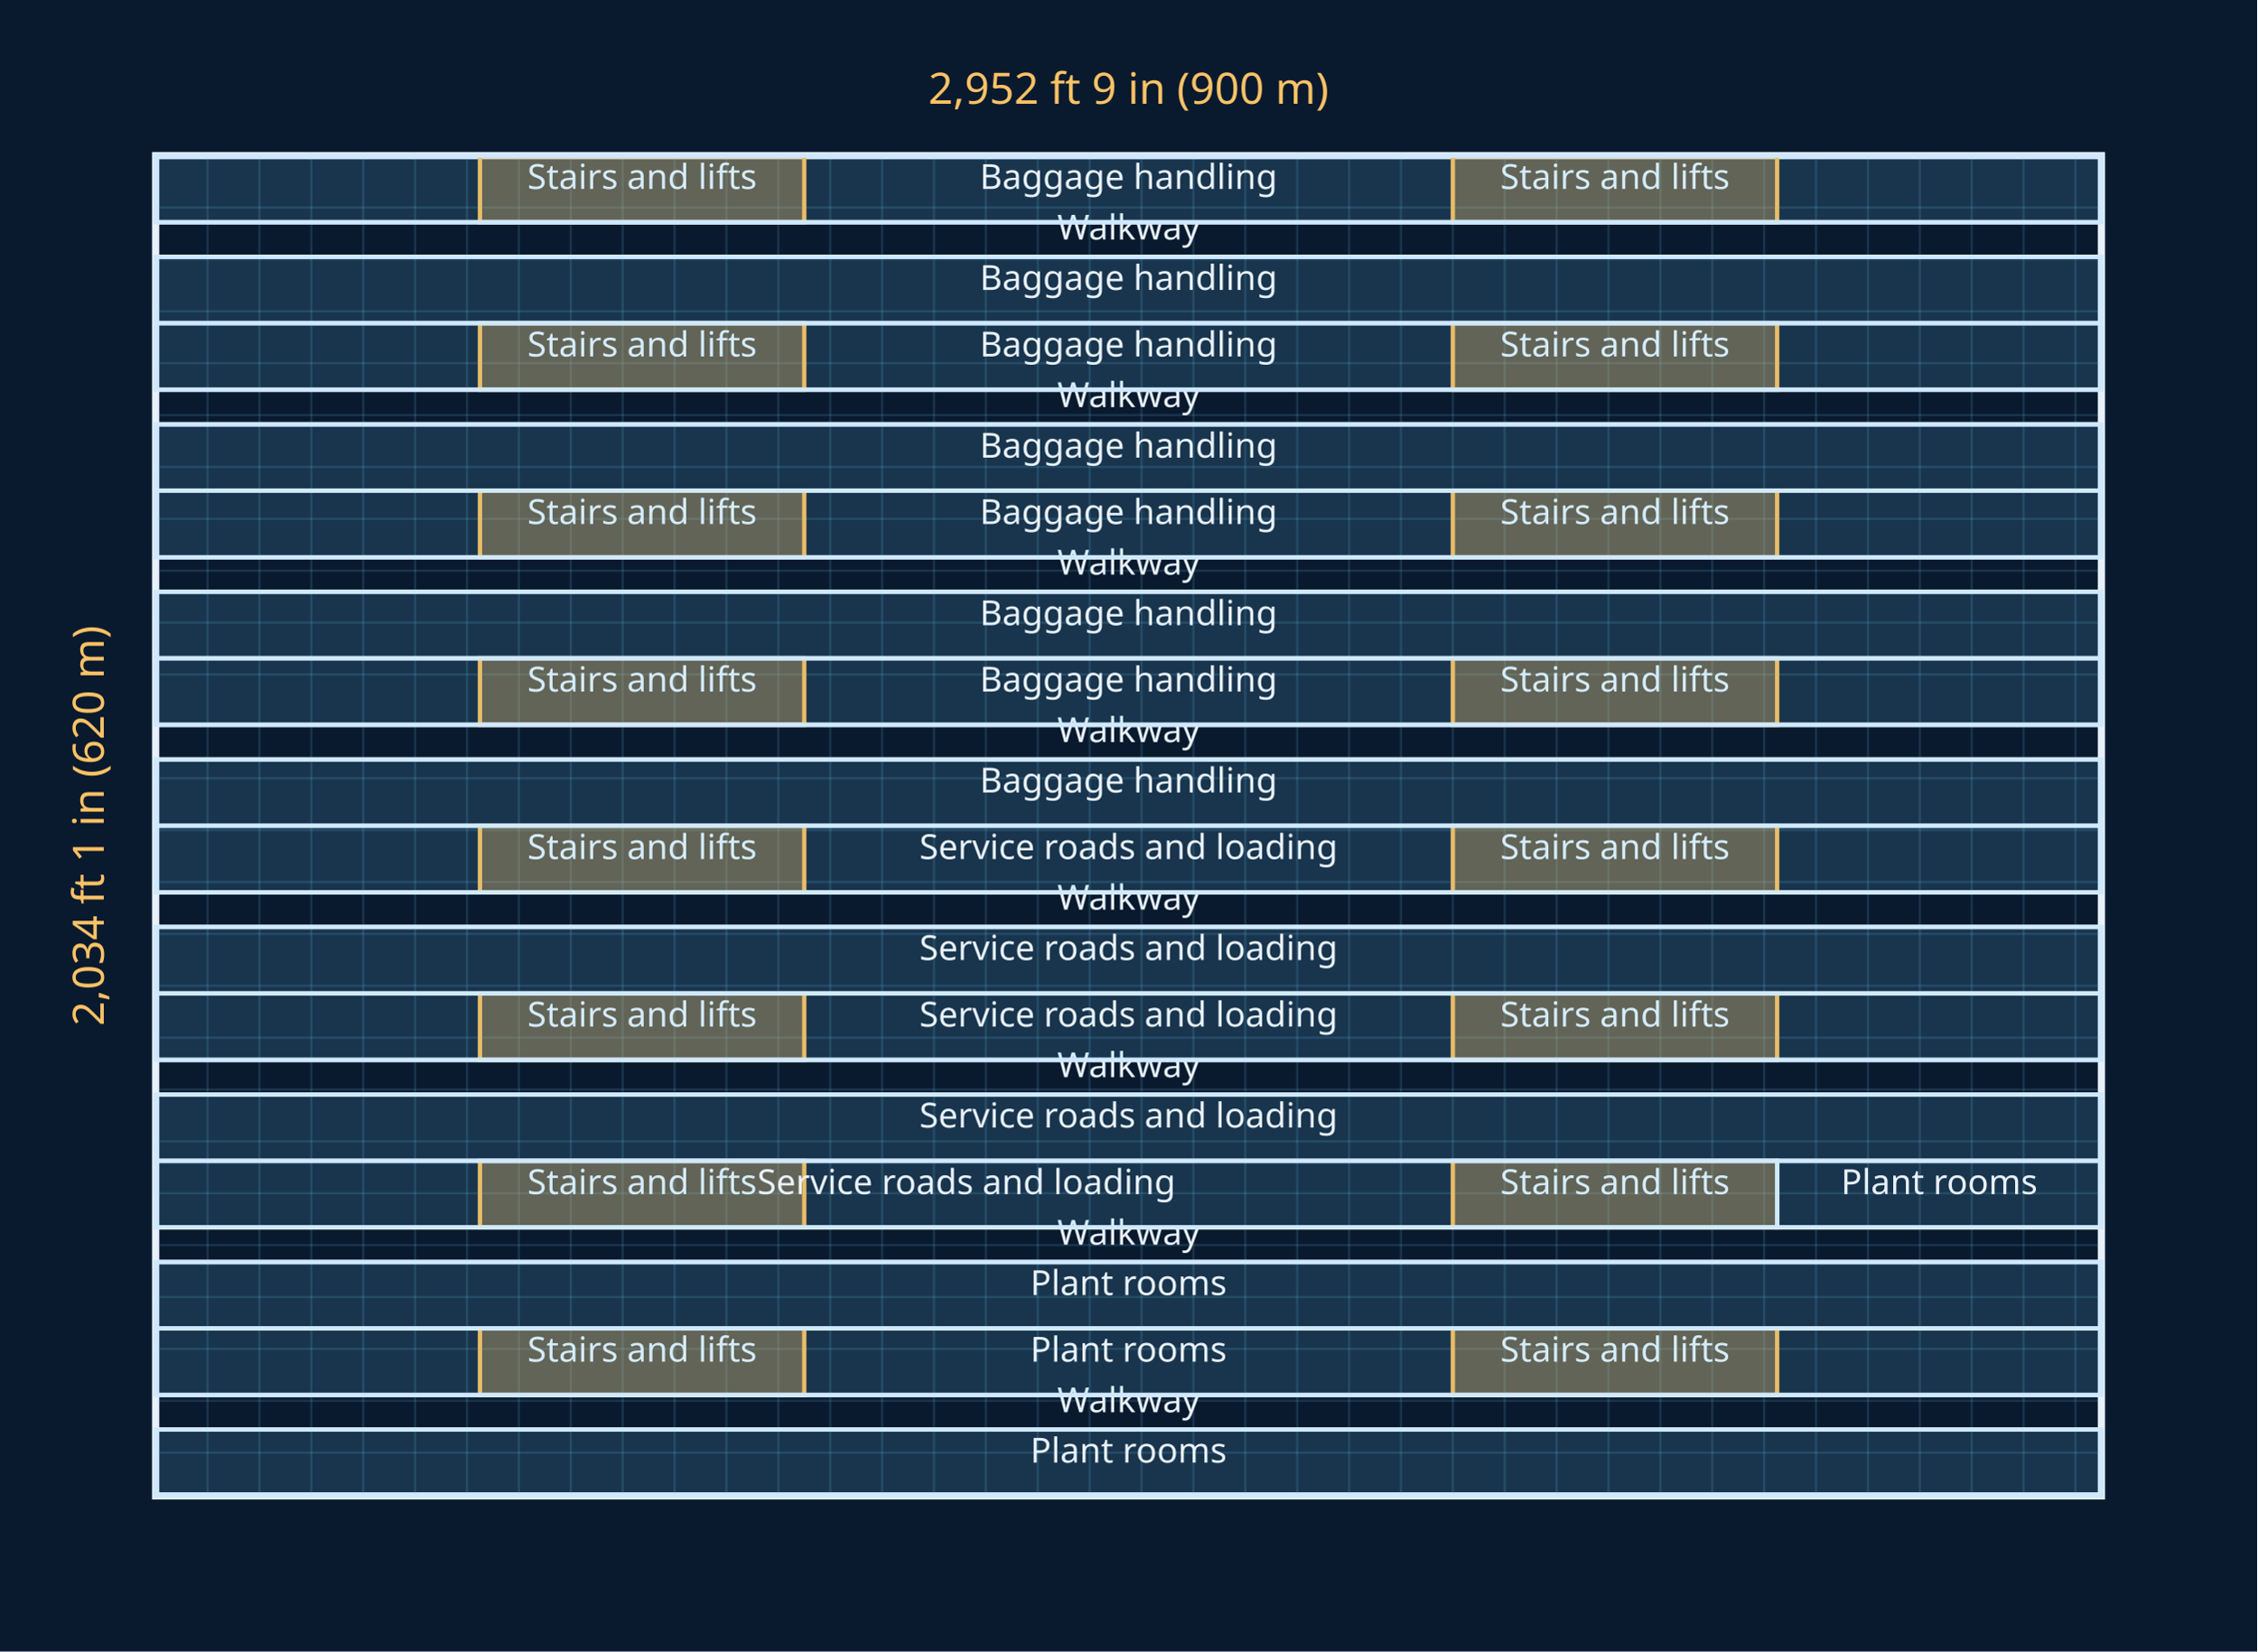
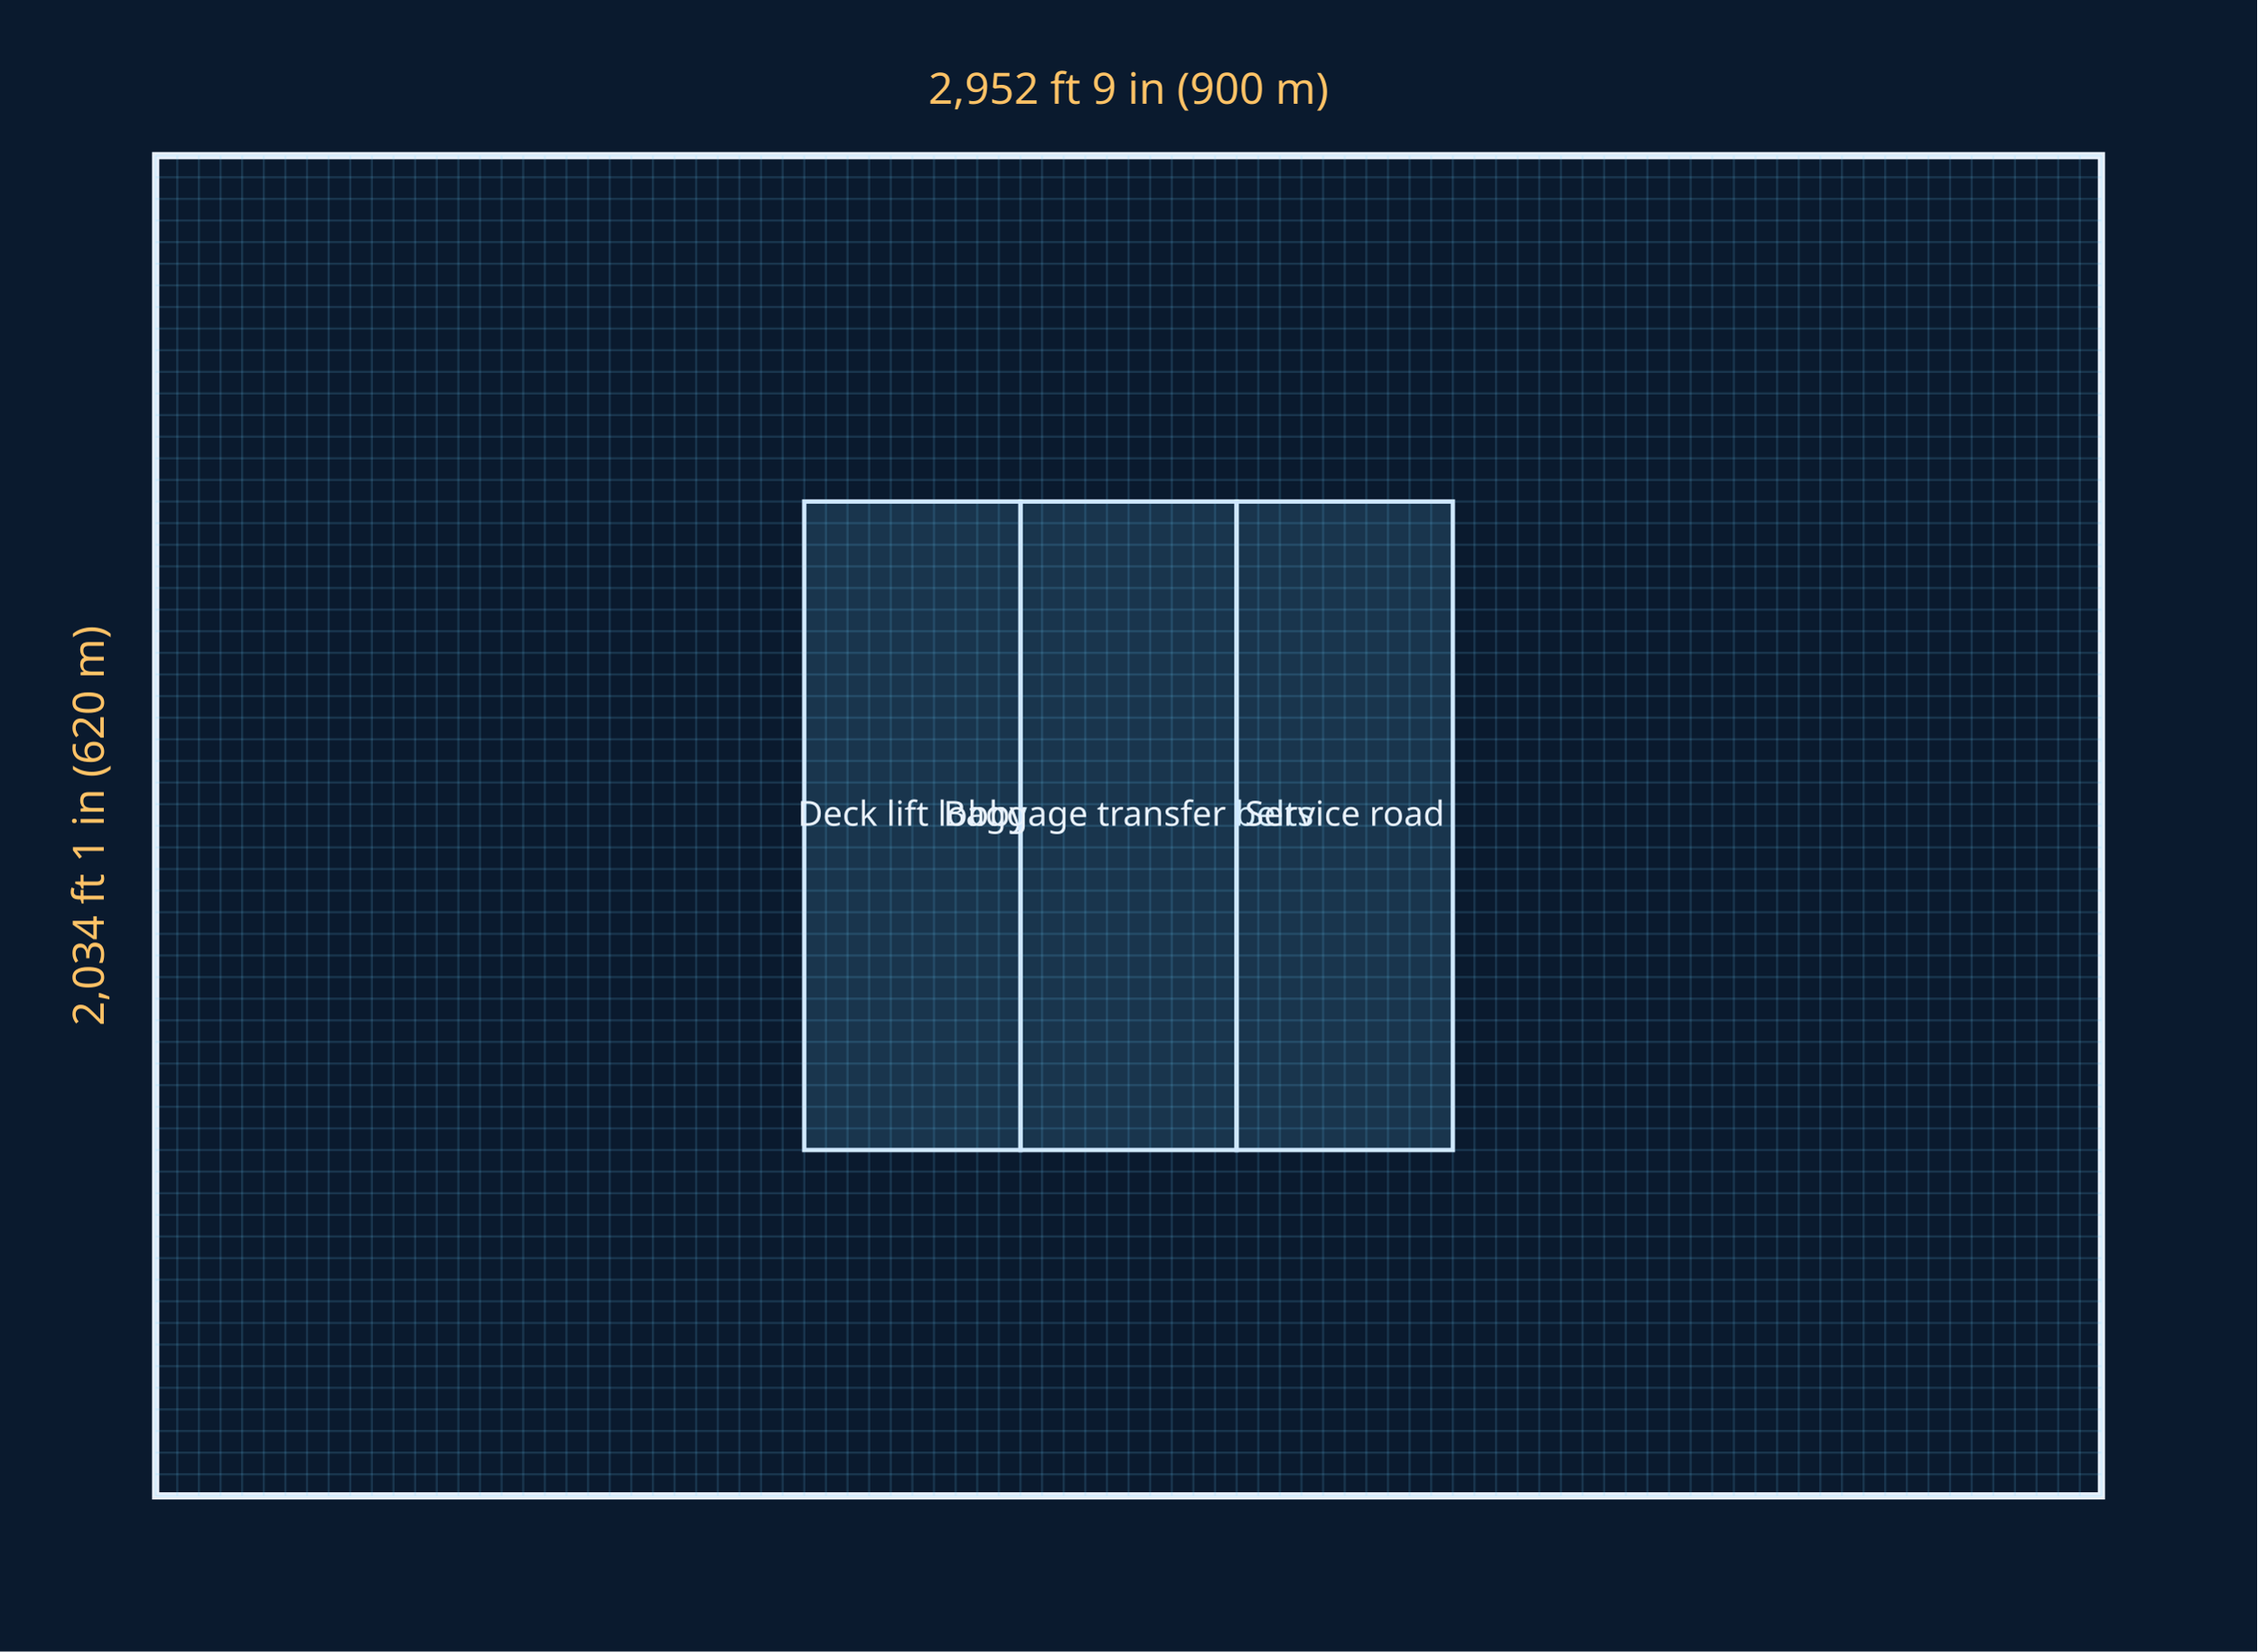
<svg xmlns="http://www.w3.org/2000/svg" viewBox="-72.0 -72.0 1044.0 764.0" font-family="Segoe UI, sans-serif">
  <rect x="-72.0" y="-72.0" width="1044.0" height="764.0" fill="#0a1a2e" />
  <rect x="0" y="0" width="900.0" height="620.0" fill="none" stroke="#e8f1fb" stroke-width="3.33" />
  <line x1="0.0" y1="0" x2="0.0" y2="620.0" stroke="#6fd0ff" stroke-opacity=".15" stroke-width="1.00" />
-   <line x1="24.0" y1="0" x2="24.0" y2="620.0" stroke="#6fd0ff" stroke-opacity=".15" stroke-width="1.00" />
-   <line x1="48.0" y1="0" x2="48.0" y2="620.0" stroke="#6fd0ff" stroke-opacity=".15" stroke-width="1.00" />
-   <line x1="72.0" y1="0" x2="72.0" y2="620.0" stroke="#6fd0ff" stroke-opacity=".15" stroke-width="1.00" />
-   <line x1="96.0" y1="0" x2="96.0" y2="620.0" stroke="#6fd0ff" stroke-opacity=".15" stroke-width="1.00" />
+   <line x1="10.0" y1="0" x2="10.0" y2="620.0" stroke="#6fd0ff" stroke-opacity=".15" stroke-width="1.00" />
+   <line x1="20.0" y1="0" x2="20.0" y2="620.0" stroke="#6fd0ff" stroke-opacity=".15" stroke-width="1.00" />
+   <line x1="30.0" y1="0" x2="30.0" y2="620.0" stroke="#6fd0ff" stroke-opacity=".15" stroke-width="1.00" />
+   <line x1="40.0" y1="0" x2="40.0" y2="620.0" stroke="#6fd0ff" stroke-opacity=".15" stroke-width="1.00" />
+   <line x1="50.0" y1="0" x2="50.0" y2="620.0" stroke="#6fd0ff" stroke-opacity=".15" stroke-width="1.00" />
+   <line x1="60.0" y1="0" x2="60.0" y2="620.0" stroke="#6fd0ff" stroke-opacity=".15" stroke-width="1.00" />
+   <line x1="70.0" y1="0" x2="70.0" y2="620.0" stroke="#6fd0ff" stroke-opacity=".15" stroke-width="1.00" />
+   <line x1="80.0" y1="0" x2="80.0" y2="620.0" stroke="#6fd0ff" stroke-opacity=".15" stroke-width="1.00" />
+   <line x1="90.0" y1="0" x2="90.0" y2="620.0" stroke="#6fd0ff" stroke-opacity=".15" stroke-width="1.00" />
+   <line x1="100.0" y1="0" x2="100.0" y2="620.0" stroke="#6fd0ff" stroke-opacity=".15" stroke-width="1.00" />
+   <line x1="110.0" y1="0" x2="110.0" y2="620.0" stroke="#6fd0ff" stroke-opacity=".15" stroke-width="1.00" />
  <line x1="120.0" y1="0" x2="120.0" y2="620.0" stroke="#6fd0ff" stroke-opacity=".15" stroke-width="1.00" />
-   <line x1="144.0" y1="0" x2="144.0" y2="620.0" stroke="#6fd0ff" stroke-opacity=".15" stroke-width="1.00" />
-   <line x1="168.0" y1="0" x2="168.0" y2="620.0" stroke="#6fd0ff" stroke-opacity=".15" stroke-width="1.00" />
-   <line x1="192.0" y1="0" x2="192.0" y2="620.0" stroke="#6fd0ff" stroke-opacity=".15" stroke-width="1.00" />
-   <line x1="216.0" y1="0" x2="216.0" y2="620.0" stroke="#6fd0ff" stroke-opacity=".15" stroke-width="1.00" />
+   <line x1="130.0" y1="0" x2="130.0" y2="620.0" stroke="#6fd0ff" stroke-opacity=".15" stroke-width="1.00" />
+   <line x1="140.0" y1="0" x2="140.0" y2="620.0" stroke="#6fd0ff" stroke-opacity=".15" stroke-width="1.00" />
+   <line x1="150.0" y1="0" x2="150.0" y2="620.0" stroke="#6fd0ff" stroke-opacity=".15" stroke-width="1.00" />
+   <line x1="160.0" y1="0" x2="160.0" y2="620.0" stroke="#6fd0ff" stroke-opacity=".15" stroke-width="1.00" />
+   <line x1="170.0" y1="0" x2="170.0" y2="620.0" stroke="#6fd0ff" stroke-opacity=".15" stroke-width="1.00" />
+   <line x1="180.0" y1="0" x2="180.0" y2="620.0" stroke="#6fd0ff" stroke-opacity=".15" stroke-width="1.00" />
+   <line x1="190.0" y1="0" x2="190.0" y2="620.0" stroke="#6fd0ff" stroke-opacity=".15" stroke-width="1.00" />
+   <line x1="200.0" y1="0" x2="200.0" y2="620.0" stroke="#6fd0ff" stroke-opacity=".15" stroke-width="1.00" />
+   <line x1="210.0" y1="0" x2="210.0" y2="620.0" stroke="#6fd0ff" stroke-opacity=".15" stroke-width="1.00" />
+   <line x1="220.0" y1="0" x2="220.0" y2="620.0" stroke="#6fd0ff" stroke-opacity=".15" stroke-width="1.00" />
+   <line x1="230.0" y1="0" x2="230.0" y2="620.0" stroke="#6fd0ff" stroke-opacity=".15" stroke-width="1.00" />
  <line x1="240.0" y1="0" x2="240.0" y2="620.0" stroke="#6fd0ff" stroke-opacity=".15" stroke-width="1.00" />
-   <line x1="264.0" y1="0" x2="264.0" y2="620.0" stroke="#6fd0ff" stroke-opacity=".15" stroke-width="1.00" />
-   <line x1="288.0" y1="0" x2="288.0" y2="620.0" stroke="#6fd0ff" stroke-opacity=".15" stroke-width="1.00" />
-   <line x1="312.0" y1="0" x2="312.0" y2="620.0" stroke="#6fd0ff" stroke-opacity=".15" stroke-width="1.00" />
-   <line x1="336.0" y1="0" x2="336.0" y2="620.0" stroke="#6fd0ff" stroke-opacity=".15" stroke-width="1.00" />
+   <line x1="250.0" y1="0" x2="250.0" y2="620.0" stroke="#6fd0ff" stroke-opacity=".15" stroke-width="1.00" />
+   <line x1="260.0" y1="0" x2="260.0" y2="620.0" stroke="#6fd0ff" stroke-opacity=".15" stroke-width="1.00" />
+   <line x1="270.0" y1="0" x2="270.0" y2="620.0" stroke="#6fd0ff" stroke-opacity=".15" stroke-width="1.00" />
+   <line x1="280.0" y1="0" x2="280.0" y2="620.0" stroke="#6fd0ff" stroke-opacity=".15" stroke-width="1.00" />
+   <line x1="290.0" y1="0" x2="290.0" y2="620.0" stroke="#6fd0ff" stroke-opacity=".15" stroke-width="1.00" />
+   <line x1="300.0" y1="0" x2="300.0" y2="620.0" stroke="#6fd0ff" stroke-opacity=".15" stroke-width="1.00" />
+   <line x1="310.0" y1="0" x2="310.0" y2="620.0" stroke="#6fd0ff" stroke-opacity=".15" stroke-width="1.00" />
+   <line x1="320.0" y1="0" x2="320.0" y2="620.0" stroke="#6fd0ff" stroke-opacity=".15" stroke-width="1.00" />
+   <line x1="330.0" y1="0" x2="330.0" y2="620.0" stroke="#6fd0ff" stroke-opacity=".15" stroke-width="1.00" />
+   <line x1="340.0" y1="0" x2="340.0" y2="620.0" stroke="#6fd0ff" stroke-opacity=".15" stroke-width="1.00" />
+   <line x1="350.0" y1="0" x2="350.0" y2="620.0" stroke="#6fd0ff" stroke-opacity=".15" stroke-width="1.00" />
  <line x1="360.0" y1="0" x2="360.0" y2="620.0" stroke="#6fd0ff" stroke-opacity=".15" stroke-width="1.00" />
-   <line x1="384.0" y1="0" x2="384.0" y2="620.0" stroke="#6fd0ff" stroke-opacity=".15" stroke-width="1.00" />
-   <line x1="408.0" y1="0" x2="408.0" y2="620.0" stroke="#6fd0ff" stroke-opacity=".15" stroke-width="1.00" />
-   <line x1="432.0" y1="0" x2="432.0" y2="620.0" stroke="#6fd0ff" stroke-opacity=".15" stroke-width="1.00" />
-   <line x1="456.0" y1="0" x2="456.0" y2="620.0" stroke="#6fd0ff" stroke-opacity=".15" stroke-width="1.00" />
+   <line x1="370.0" y1="0" x2="370.0" y2="620.0" stroke="#6fd0ff" stroke-opacity=".15" stroke-width="1.00" />
+   <line x1="380.0" y1="0" x2="380.0" y2="620.0" stroke="#6fd0ff" stroke-opacity=".15" stroke-width="1.00" />
+   <line x1="390.0" y1="0" x2="390.0" y2="620.0" stroke="#6fd0ff" stroke-opacity=".15" stroke-width="1.00" />
+   <line x1="400.0" y1="0" x2="400.0" y2="620.0" stroke="#6fd0ff" stroke-opacity=".15" stroke-width="1.00" />
+   <line x1="410.0" y1="0" x2="410.0" y2="620.0" stroke="#6fd0ff" stroke-opacity=".15" stroke-width="1.00" />
+   <line x1="420.0" y1="0" x2="420.0" y2="620.0" stroke="#6fd0ff" stroke-opacity=".15" stroke-width="1.00" />
+   <line x1="430.0" y1="0" x2="430.0" y2="620.0" stroke="#6fd0ff" stroke-opacity=".15" stroke-width="1.00" />
+   <line x1="440.0" y1="0" x2="440.0" y2="620.0" stroke="#6fd0ff" stroke-opacity=".15" stroke-width="1.00" />
+   <line x1="450.0" y1="0" x2="450.0" y2="620.0" stroke="#6fd0ff" stroke-opacity=".15" stroke-width="1.00" />
+   <line x1="460.0" y1="0" x2="460.0" y2="620.0" stroke="#6fd0ff" stroke-opacity=".15" stroke-width="1.00" />
+   <line x1="470.0" y1="0" x2="470.0" y2="620.0" stroke="#6fd0ff" stroke-opacity=".15" stroke-width="1.00" />
  <line x1="480.0" y1="0" x2="480.0" y2="620.0" stroke="#6fd0ff" stroke-opacity=".15" stroke-width="1.00" />
-   <line x1="504.0" y1="0" x2="504.0" y2="620.0" stroke="#6fd0ff" stroke-opacity=".15" stroke-width="1.00" />
-   <line x1="528.0" y1="0" x2="528.0" y2="620.0" stroke="#6fd0ff" stroke-opacity=".15" stroke-width="1.00" />
-   <line x1="552.0" y1="0" x2="552.0" y2="620.0" stroke="#6fd0ff" stroke-opacity=".15" stroke-width="1.00" />
-   <line x1="576.0" y1="0" x2="576.0" y2="620.0" stroke="#6fd0ff" stroke-opacity=".15" stroke-width="1.00" />
+   <line x1="490.0" y1="0" x2="490.0" y2="620.0" stroke="#6fd0ff" stroke-opacity=".15" stroke-width="1.00" />
+   <line x1="500.0" y1="0" x2="500.0" y2="620.0" stroke="#6fd0ff" stroke-opacity=".15" stroke-width="1.00" />
+   <line x1="510.0" y1="0" x2="510.0" y2="620.0" stroke="#6fd0ff" stroke-opacity=".15" stroke-width="1.00" />
+   <line x1="520.0" y1="0" x2="520.0" y2="620.0" stroke="#6fd0ff" stroke-opacity=".15" stroke-width="1.00" />
+   <line x1="530.0" y1="0" x2="530.0" y2="620.0" stroke="#6fd0ff" stroke-opacity=".15" stroke-width="1.00" />
+   <line x1="540.0" y1="0" x2="540.0" y2="620.0" stroke="#6fd0ff" stroke-opacity=".15" stroke-width="1.00" />
+   <line x1="550.0" y1="0" x2="550.0" y2="620.0" stroke="#6fd0ff" stroke-opacity=".15" stroke-width="1.00" />
+   <line x1="560.0" y1="0" x2="560.0" y2="620.0" stroke="#6fd0ff" stroke-opacity=".15" stroke-width="1.00" />
+   <line x1="570.0" y1="0" x2="570.0" y2="620.0" stroke="#6fd0ff" stroke-opacity=".15" stroke-width="1.00" />
+   <line x1="580.0" y1="0" x2="580.0" y2="620.0" stroke="#6fd0ff" stroke-opacity=".15" stroke-width="1.00" />
+   <line x1="590.0" y1="0" x2="590.0" y2="620.0" stroke="#6fd0ff" stroke-opacity=".15" stroke-width="1.00" />
  <line x1="600.0" y1="0" x2="600.0" y2="620.0" stroke="#6fd0ff" stroke-opacity=".15" stroke-width="1.00" />
-   <line x1="624.0" y1="0" x2="624.0" y2="620.0" stroke="#6fd0ff" stroke-opacity=".15" stroke-width="1.00" />
-   <line x1="648.0" y1="0" x2="648.0" y2="620.0" stroke="#6fd0ff" stroke-opacity=".15" stroke-width="1.00" />
-   <line x1="672.0" y1="0" x2="672.0" y2="620.0" stroke="#6fd0ff" stroke-opacity=".15" stroke-width="1.00" />
-   <line x1="696.0" y1="0" x2="696.0" y2="620.0" stroke="#6fd0ff" stroke-opacity=".15" stroke-width="1.00" />
+   <line x1="610.0" y1="0" x2="610.0" y2="620.0" stroke="#6fd0ff" stroke-opacity=".15" stroke-width="1.00" />
+   <line x1="620.0" y1="0" x2="620.0" y2="620.0" stroke="#6fd0ff" stroke-opacity=".15" stroke-width="1.00" />
+   <line x1="630.0" y1="0" x2="630.0" y2="620.0" stroke="#6fd0ff" stroke-opacity=".15" stroke-width="1.00" />
+   <line x1="640.0" y1="0" x2="640.0" y2="620.0" stroke="#6fd0ff" stroke-opacity=".15" stroke-width="1.00" />
+   <line x1="650.0" y1="0" x2="650.0" y2="620.0" stroke="#6fd0ff" stroke-opacity=".15" stroke-width="1.00" />
+   <line x1="660.0" y1="0" x2="660.0" y2="620.0" stroke="#6fd0ff" stroke-opacity=".15" stroke-width="1.00" />
+   <line x1="670.0" y1="0" x2="670.0" y2="620.0" stroke="#6fd0ff" stroke-opacity=".15" stroke-width="1.00" />
+   <line x1="680.0" y1="0" x2="680.0" y2="620.0" stroke="#6fd0ff" stroke-opacity=".15" stroke-width="1.00" />
+   <line x1="690.0" y1="0" x2="690.0" y2="620.0" stroke="#6fd0ff" stroke-opacity=".15" stroke-width="1.00" />
+   <line x1="700.0" y1="0" x2="700.0" y2="620.0" stroke="#6fd0ff" stroke-opacity=".15" stroke-width="1.00" />
+   <line x1="710.0" y1="0" x2="710.0" y2="620.0" stroke="#6fd0ff" stroke-opacity=".15" stroke-width="1.00" />
  <line x1="720.0" y1="0" x2="720.0" y2="620.0" stroke="#6fd0ff" stroke-opacity=".15" stroke-width="1.00" />
-   <line x1="744.0" y1="0" x2="744.0" y2="620.0" stroke="#6fd0ff" stroke-opacity=".15" stroke-width="1.00" />
-   <line x1="768.0" y1="0" x2="768.0" y2="620.0" stroke="#6fd0ff" stroke-opacity=".15" stroke-width="1.00" />
-   <line x1="792.0" y1="0" x2="792.0" y2="620.0" stroke="#6fd0ff" stroke-opacity=".15" stroke-width="1.00" />
-   <line x1="816.0" y1="0" x2="816.0" y2="620.0" stroke="#6fd0ff" stroke-opacity=".15" stroke-width="1.00" />
+   <line x1="730.0" y1="0" x2="730.0" y2="620.0" stroke="#6fd0ff" stroke-opacity=".15" stroke-width="1.00" />
+   <line x1="740.0" y1="0" x2="740.0" y2="620.0" stroke="#6fd0ff" stroke-opacity=".15" stroke-width="1.00" />
+   <line x1="750.0" y1="0" x2="750.0" y2="620.0" stroke="#6fd0ff" stroke-opacity=".15" stroke-width="1.00" />
+   <line x1="760.0" y1="0" x2="760.0" y2="620.0" stroke="#6fd0ff" stroke-opacity=".15" stroke-width="1.00" />
+   <line x1="770.0" y1="0" x2="770.0" y2="620.0" stroke="#6fd0ff" stroke-opacity=".15" stroke-width="1.00" />
+   <line x1="780.0" y1="0" x2="780.0" y2="620.0" stroke="#6fd0ff" stroke-opacity=".15" stroke-width="1.00" />
+   <line x1="790.0" y1="0" x2="790.0" y2="620.0" stroke="#6fd0ff" stroke-opacity=".15" stroke-width="1.00" />
+   <line x1="800.0" y1="0" x2="800.0" y2="620.0" stroke="#6fd0ff" stroke-opacity=".15" stroke-width="1.00" />
+   <line x1="810.0" y1="0" x2="810.0" y2="620.0" stroke="#6fd0ff" stroke-opacity=".15" stroke-width="1.00" />
+   <line x1="820.0" y1="0" x2="820.0" y2="620.0" stroke="#6fd0ff" stroke-opacity=".15" stroke-width="1.00" />
+   <line x1="830.0" y1="0" x2="830.0" y2="620.0" stroke="#6fd0ff" stroke-opacity=".15" stroke-width="1.00" />
  <line x1="840.0" y1="0" x2="840.0" y2="620.0" stroke="#6fd0ff" stroke-opacity=".15" stroke-width="1.00" />
-   <line x1="864.0" y1="0" x2="864.0" y2="620.0" stroke="#6fd0ff" stroke-opacity=".15" stroke-width="1.00" />
-   <line x1="888.0" y1="0" x2="888.0" y2="620.0" stroke="#6fd0ff" stroke-opacity=".15" stroke-width="1.00" />
+   <line x1="850.0" y1="0" x2="850.0" y2="620.0" stroke="#6fd0ff" stroke-opacity=".15" stroke-width="1.00" />
+   <line x1="860.0" y1="0" x2="860.0" y2="620.0" stroke="#6fd0ff" stroke-opacity=".15" stroke-width="1.00" />
+   <line x1="870.0" y1="0" x2="870.0" y2="620.0" stroke="#6fd0ff" stroke-opacity=".15" stroke-width="1.00" />
+   <line x1="880.0" y1="0" x2="880.0" y2="620.0" stroke="#6fd0ff" stroke-opacity=".15" stroke-width="1.00" />
+   <line x1="890.0" y1="0" x2="890.0" y2="620.0" stroke="#6fd0ff" stroke-opacity=".15" stroke-width="1.00" />
+   <line x1="900.0" y1="0" x2="900.0" y2="620.0" stroke="#6fd0ff" stroke-opacity=".15" stroke-width="1.00" />
  <line x1="0" y1="0.0" x2="900.0" y2="0.0" stroke="#6fd0ff" stroke-opacity=".15" stroke-width="1.00" />
-   <line x1="0" y1="24.0" x2="900.0" y2="24.0" stroke="#6fd0ff" stroke-opacity=".15" stroke-width="1.00" />
-   <line x1="0" y1="48.0" x2="900.0" y2="48.0" stroke="#6fd0ff" stroke-opacity=".15" stroke-width="1.00" />
-   <line x1="0" y1="72.0" x2="900.0" y2="72.0" stroke="#6fd0ff" stroke-opacity=".15" stroke-width="1.00" />
-   <line x1="0" y1="96.0" x2="900.0" y2="96.0" stroke="#6fd0ff" stroke-opacity=".15" stroke-width="1.00" />
+   <line x1="0" y1="10.0" x2="900.0" y2="10.0" stroke="#6fd0ff" stroke-opacity=".15" stroke-width="1.00" />
+   <line x1="0" y1="20.0" x2="900.0" y2="20.0" stroke="#6fd0ff" stroke-opacity=".15" stroke-width="1.00" />
+   <line x1="0" y1="30.0" x2="900.0" y2="30.0" stroke="#6fd0ff" stroke-opacity=".15" stroke-width="1.00" />
+   <line x1="0" y1="40.0" x2="900.0" y2="40.0" stroke="#6fd0ff" stroke-opacity=".15" stroke-width="1.00" />
+   <line x1="0" y1="50.0" x2="900.0" y2="50.0" stroke="#6fd0ff" stroke-opacity=".15" stroke-width="1.00" />
+   <line x1="0" y1="60.0" x2="900.0" y2="60.0" stroke="#6fd0ff" stroke-opacity=".15" stroke-width="1.00" />
+   <line x1="0" y1="70.0" x2="900.0" y2="70.0" stroke="#6fd0ff" stroke-opacity=".15" stroke-width="1.00" />
+   <line x1="0" y1="80.0" x2="900.0" y2="80.0" stroke="#6fd0ff" stroke-opacity=".15" stroke-width="1.00" />
+   <line x1="0" y1="90.0" x2="900.0" y2="90.0" stroke="#6fd0ff" stroke-opacity=".15" stroke-width="1.00" />
+   <line x1="0" y1="100.0" x2="900.0" y2="100.0" stroke="#6fd0ff" stroke-opacity=".15" stroke-width="1.00" />
+   <line x1="0" y1="110.0" x2="900.0" y2="110.0" stroke="#6fd0ff" stroke-opacity=".15" stroke-width="1.00" />
  <line x1="0" y1="120.0" x2="900.0" y2="120.0" stroke="#6fd0ff" stroke-opacity=".15" stroke-width="1.00" />
-   <line x1="0" y1="144.0" x2="900.0" y2="144.0" stroke="#6fd0ff" stroke-opacity=".15" stroke-width="1.00" />
-   <line x1="0" y1="168.0" x2="900.0" y2="168.0" stroke="#6fd0ff" stroke-opacity=".15" stroke-width="1.00" />
-   <line x1="0" y1="192.0" x2="900.0" y2="192.0" stroke="#6fd0ff" stroke-opacity=".15" stroke-width="1.00" />
-   <line x1="0" y1="216.0" x2="900.0" y2="216.0" stroke="#6fd0ff" stroke-opacity=".15" stroke-width="1.00" />
+   <line x1="0" y1="130.0" x2="900.0" y2="130.0" stroke="#6fd0ff" stroke-opacity=".15" stroke-width="1.00" />
+   <line x1="0" y1="140.0" x2="900.0" y2="140.0" stroke="#6fd0ff" stroke-opacity=".15" stroke-width="1.00" />
+   <line x1="0" y1="150.0" x2="900.0" y2="150.0" stroke="#6fd0ff" stroke-opacity=".15" stroke-width="1.00" />
+   <line x1="0" y1="160.0" x2="900.0" y2="160.0" stroke="#6fd0ff" stroke-opacity=".15" stroke-width="1.00" />
+   <line x1="0" y1="170.0" x2="900.0" y2="170.0" stroke="#6fd0ff" stroke-opacity=".15" stroke-width="1.00" />
+   <line x1="0" y1="180.0" x2="900.0" y2="180.0" stroke="#6fd0ff" stroke-opacity=".15" stroke-width="1.00" />
+   <line x1="0" y1="190.0" x2="900.0" y2="190.0" stroke="#6fd0ff" stroke-opacity=".15" stroke-width="1.00" />
+   <line x1="0" y1="200.0" x2="900.0" y2="200.0" stroke="#6fd0ff" stroke-opacity=".15" stroke-width="1.00" />
+   <line x1="0" y1="210.0" x2="900.0" y2="210.0" stroke="#6fd0ff" stroke-opacity=".15" stroke-width="1.00" />
+   <line x1="0" y1="220.0" x2="900.0" y2="220.0" stroke="#6fd0ff" stroke-opacity=".15" stroke-width="1.00" />
+   <line x1="0" y1="230.0" x2="900.0" y2="230.0" stroke="#6fd0ff" stroke-opacity=".15" stroke-width="1.00" />
  <line x1="0" y1="240.0" x2="900.0" y2="240.0" stroke="#6fd0ff" stroke-opacity=".15" stroke-width="1.00" />
-   <line x1="0" y1="264.0" x2="900.0" y2="264.0" stroke="#6fd0ff" stroke-opacity=".15" stroke-width="1.00" />
-   <line x1="0" y1="288.0" x2="900.0" y2="288.0" stroke="#6fd0ff" stroke-opacity=".15" stroke-width="1.00" />
-   <line x1="0" y1="312.0" x2="900.0" y2="312.0" stroke="#6fd0ff" stroke-opacity=".15" stroke-width="1.00" />
-   <line x1="0" y1="336.0" x2="900.0" y2="336.0" stroke="#6fd0ff" stroke-opacity=".15" stroke-width="1.00" />
+   <line x1="0" y1="250.0" x2="900.0" y2="250.0" stroke="#6fd0ff" stroke-opacity=".15" stroke-width="1.00" />
+   <line x1="0" y1="260.0" x2="900.0" y2="260.0" stroke="#6fd0ff" stroke-opacity=".15" stroke-width="1.00" />
+   <line x1="0" y1="270.0" x2="900.0" y2="270.0" stroke="#6fd0ff" stroke-opacity=".15" stroke-width="1.00" />
+   <line x1="0" y1="280.0" x2="900.0" y2="280.0" stroke="#6fd0ff" stroke-opacity=".15" stroke-width="1.00" />
+   <line x1="0" y1="290.0" x2="900.0" y2="290.0" stroke="#6fd0ff" stroke-opacity=".15" stroke-width="1.00" />
+   <line x1="0" y1="300.0" x2="900.0" y2="300.0" stroke="#6fd0ff" stroke-opacity=".15" stroke-width="1.00" />
+   <line x1="0" y1="310.0" x2="900.0" y2="310.0" stroke="#6fd0ff" stroke-opacity=".15" stroke-width="1.00" />
+   <line x1="0" y1="320.0" x2="900.0" y2="320.0" stroke="#6fd0ff" stroke-opacity=".15" stroke-width="1.00" />
+   <line x1="0" y1="330.0" x2="900.0" y2="330.0" stroke="#6fd0ff" stroke-opacity=".15" stroke-width="1.00" />
+   <line x1="0" y1="340.0" x2="900.0" y2="340.0" stroke="#6fd0ff" stroke-opacity=".15" stroke-width="1.00" />
+   <line x1="0" y1="350.0" x2="900.0" y2="350.0" stroke="#6fd0ff" stroke-opacity=".15" stroke-width="1.00" />
  <line x1="0" y1="360.0" x2="900.0" y2="360.0" stroke="#6fd0ff" stroke-opacity=".15" stroke-width="1.00" />
-   <line x1="0" y1="384.0" x2="900.0" y2="384.0" stroke="#6fd0ff" stroke-opacity=".15" stroke-width="1.00" />
-   <line x1="0" y1="408.0" x2="900.0" y2="408.0" stroke="#6fd0ff" stroke-opacity=".15" stroke-width="1.00" />
-   <line x1="0" y1="432.0" x2="900.0" y2="432.0" stroke="#6fd0ff" stroke-opacity=".15" stroke-width="1.00" />
-   <line x1="0" y1="456.0" x2="900.0" y2="456.0" stroke="#6fd0ff" stroke-opacity=".15" stroke-width="1.00" />
+   <line x1="0" y1="370.0" x2="900.0" y2="370.0" stroke="#6fd0ff" stroke-opacity=".15" stroke-width="1.00" />
+   <line x1="0" y1="380.0" x2="900.0" y2="380.0" stroke="#6fd0ff" stroke-opacity=".15" stroke-width="1.00" />
+   <line x1="0" y1="390.0" x2="900.0" y2="390.0" stroke="#6fd0ff" stroke-opacity=".15" stroke-width="1.00" />
+   <line x1="0" y1="400.0" x2="900.0" y2="400.0" stroke="#6fd0ff" stroke-opacity=".15" stroke-width="1.00" />
+   <line x1="0" y1="410.0" x2="900.0" y2="410.0" stroke="#6fd0ff" stroke-opacity=".15" stroke-width="1.00" />
+   <line x1="0" y1="420.0" x2="900.0" y2="420.0" stroke="#6fd0ff" stroke-opacity=".15" stroke-width="1.00" />
+   <line x1="0" y1="430.0" x2="900.0" y2="430.0" stroke="#6fd0ff" stroke-opacity=".15" stroke-width="1.00" />
+   <line x1="0" y1="440.0" x2="900.0" y2="440.0" stroke="#6fd0ff" stroke-opacity=".15" stroke-width="1.00" />
+   <line x1="0" y1="450.0" x2="900.0" y2="450.0" stroke="#6fd0ff" stroke-opacity=".15" stroke-width="1.00" />
+   <line x1="0" y1="460.0" x2="900.0" y2="460.0" stroke="#6fd0ff" stroke-opacity=".15" stroke-width="1.00" />
+   <line x1="0" y1="470.0" x2="900.0" y2="470.0" stroke="#6fd0ff" stroke-opacity=".15" stroke-width="1.00" />
  <line x1="0" y1="480.0" x2="900.0" y2="480.0" stroke="#6fd0ff" stroke-opacity=".15" stroke-width="1.00" />
-   <line x1="0" y1="504.0" x2="900.0" y2="504.0" stroke="#6fd0ff" stroke-opacity=".15" stroke-width="1.00" />
-   <line x1="0" y1="528.0" x2="900.0" y2="528.0" stroke="#6fd0ff" stroke-opacity=".15" stroke-width="1.00" />
-   <line x1="0" y1="552.0" x2="900.0" y2="552.0" stroke="#6fd0ff" stroke-opacity=".15" stroke-width="1.00" />
-   <line x1="0" y1="576.0" x2="900.0" y2="576.0" stroke="#6fd0ff" stroke-opacity=".15" stroke-width="1.00" />
+   <line x1="0" y1="490.0" x2="900.0" y2="490.0" stroke="#6fd0ff" stroke-opacity=".15" stroke-width="1.00" />
+   <line x1="0" y1="500.0" x2="900.0" y2="500.0" stroke="#6fd0ff" stroke-opacity=".15" stroke-width="1.00" />
+   <line x1="0" y1="510.0" x2="900.0" y2="510.0" stroke="#6fd0ff" stroke-opacity=".15" stroke-width="1.00" />
+   <line x1="0" y1="520.0" x2="900.0" y2="520.0" stroke="#6fd0ff" stroke-opacity=".15" stroke-width="1.00" />
+   <line x1="0" y1="530.0" x2="900.0" y2="530.0" stroke="#6fd0ff" stroke-opacity=".15" stroke-width="1.00" />
+   <line x1="0" y1="540.0" x2="900.0" y2="540.0" stroke="#6fd0ff" stroke-opacity=".15" stroke-width="1.00" />
+   <line x1="0" y1="550.0" x2="900.0" y2="550.0" stroke="#6fd0ff" stroke-opacity=".15" stroke-width="1.00" />
+   <line x1="0" y1="560.0" x2="900.0" y2="560.0" stroke="#6fd0ff" stroke-opacity=".15" stroke-width="1.00" />
+   <line x1="0" y1="570.0" x2="900.0" y2="570.0" stroke="#6fd0ff" stroke-opacity=".15" stroke-width="1.00" />
+   <line x1="0" y1="580.0" x2="900.0" y2="580.0" stroke="#6fd0ff" stroke-opacity=".15" stroke-width="1.00" />
+   <line x1="0" y1="590.0" x2="900.0" y2="590.0" stroke="#6fd0ff" stroke-opacity=".15" stroke-width="1.00" />
  <line x1="0" y1="600.0" x2="900.0" y2="600.0" stroke="#6fd0ff" stroke-opacity=".15" stroke-width="1.00" />
-   <polygon points="150.0,0.0 300.0,0.0 300.0,30.8 150.0,30.8" fill="rgba(255,184,77,.35)" stroke="#ffb84d" stroke-width="2.00" />
-   <text x="225.0" y="15.4" font-size="16.0" fill="#e8f1fb" text-anchor="middle">Stairs and lifts</text>
-   <polygon points="600.0,0.0 750.0,0.0 750.0,30.8 600.0,30.8" fill="rgba(255,184,77,.35)" stroke="#ffb84d" stroke-width="2.00" />
-   <text x="675.0" y="15.4" font-size="16.0" fill="#e8f1fb" text-anchor="middle">Stairs and lifts</text>
-   <polygon points="150.0,77.5 300.0,77.5 300.0,108.3 150.0,108.3" fill="rgba(255,184,77,.35)" stroke="#ffb84d" stroke-width="2.00" />
-   <text x="225.0" y="92.9" font-size="16.0" fill="#e8f1fb" text-anchor="middle">Stairs and lifts</text>
-   <polygon points="600.0,77.5 750.0,77.5 750.0,108.3 600.0,108.3" fill="rgba(255,184,77,.35)" stroke="#ffb84d" stroke-width="2.00" />
-   <text x="675.0" y="92.9" font-size="16.0" fill="#e8f1fb" text-anchor="middle">Stairs and lifts</text>
-   <polygon points="150.0,155.0 300.0,155.0 300.0,185.8 150.0,185.8" fill="rgba(255,184,77,.35)" stroke="#ffb84d" stroke-width="2.00" />
-   <text x="225.0" y="170.4" font-size="16.0" fill="#e8f1fb" text-anchor="middle">Stairs and lifts</text>
-   <polygon points="600.0,155.0 750.0,155.0 750.0,185.8 600.0,185.8" fill="rgba(255,184,77,.35)" stroke="#ffb84d" stroke-width="2.00" />
-   <text x="675.0" y="170.4" font-size="16.0" fill="#e8f1fb" text-anchor="middle">Stairs and lifts</text>
-   <polygon points="150.0,232.5 300.0,232.5 300.0,263.3 150.0,263.3" fill="rgba(255,184,77,.35)" stroke="#ffb84d" stroke-width="2.00" />
-   <text x="225.0" y="247.9" font-size="16.0" fill="#e8f1fb" text-anchor="middle">Stairs and lifts</text>
-   <polygon points="600.0,232.5 750.0,232.5 750.0,263.3 600.0,263.3" fill="rgba(255,184,77,.35)" stroke="#ffb84d" stroke-width="2.00" />
-   <text x="675.0" y="247.9" font-size="16.0" fill="#e8f1fb" text-anchor="middle">Stairs and lifts</text>
-   <polygon points="150.0,310.0 300.0,310.0 300.0,340.8 150.0,340.8" fill="rgba(255,184,77,.35)" stroke="#ffb84d" stroke-width="2.00" />
-   <text x="225.0" y="325.4" font-size="16.0" fill="#e8f1fb" text-anchor="middle">Stairs and lifts</text>
-   <polygon points="600.0,310.0 750.0,310.0 750.0,340.8 600.0,340.8" fill="rgba(255,184,77,.35)" stroke="#ffb84d" stroke-width="2.00" />
-   <text x="675.0" y="325.4" font-size="16.0" fill="#e8f1fb" text-anchor="middle">Stairs and lifts</text>
-   <polygon points="150.0,387.5 300.0,387.5 300.0,418.3 150.0,418.3" fill="rgba(255,184,77,.35)" stroke="#ffb84d" stroke-width="2.00" />
-   <text x="225.0" y="402.9" font-size="16.0" fill="#e8f1fb" text-anchor="middle">Stairs and lifts</text>
-   <polygon points="600.0,387.5 750.0,387.5 750.0,418.3 600.0,418.3" fill="rgba(255,184,77,.35)" stroke="#ffb84d" stroke-width="2.00" />
-   <text x="675.0" y="402.9" font-size="16.0" fill="#e8f1fb" text-anchor="middle">Stairs and lifts</text>
-   <polygon points="150.0,465.0 300.0,465.0 300.0,495.8 150.0,495.8" fill="rgba(255,184,77,.35)" stroke="#ffb84d" stroke-width="2.00" />
-   <text x="225.0" y="480.4" font-size="16.0" fill="#e8f1fb" text-anchor="middle">Stairs and lifts</text>
-   <polygon points="600.0,465.0 750.0,465.0 750.0,495.8 600.0,495.8" fill="rgba(255,184,77,.35)" stroke="#ffb84d" stroke-width="2.00" />
-   <text x="675.0" y="480.4" font-size="16.0" fill="#e8f1fb" text-anchor="middle">Stairs and lifts</text>
-   <polygon points="150.0,542.5 300.0,542.5 300.0,573.3 150.0,573.3" fill="rgba(255,184,77,.35)" stroke="#ffb84d" stroke-width="2.00" />
-   <text x="225.0" y="557.9" font-size="16.0" fill="#e8f1fb" text-anchor="middle">Stairs and lifts</text>
-   <polygon points="600.0,542.5 750.0,542.5 750.0,573.3 600.0,573.3" fill="rgba(255,184,77,.35)" stroke="#ffb84d" stroke-width="2.00" />
-   <text x="675.0" y="557.9" font-size="16.0" fill="#e8f1fb" text-anchor="middle">Stairs and lifts</text>
-   <polygon points="0.0,30.8 900.0,30.8 900.0,46.8 0.0,46.8" fill="none" stroke="#e8f1fb" stroke-width="2.00" />
-   <text x="450.0" y="38.8" font-size="16.0" fill="#e8f1fb" text-anchor="middle">Walkway</text>
-   <polygon points="0.0,108.3 900.0,108.3 900.0,124.3 0.0,124.3" fill="none" stroke="#e8f1fb" stroke-width="2.00" />
-   <text x="450.0" y="116.3" font-size="16.0" fill="#e8f1fb" text-anchor="middle">Walkway</text>
-   <polygon points="0.0,185.8 900.0,185.8 900.0,201.8 0.0,201.8" fill="none" stroke="#e8f1fb" stroke-width="2.00" />
-   <text x="450.0" y="193.8" font-size="16.0" fill="#e8f1fb" text-anchor="middle">Walkway</text>
-   <polygon points="0.0,263.3 900.0,263.3 900.0,279.3 0.0,279.3" fill="none" stroke="#e8f1fb" stroke-width="2.00" />
-   <text x="450.0" y="271.3" font-size="16.0" fill="#e8f1fb" text-anchor="middle">Walkway</text>
-   <polygon points="0.0,340.8 900.0,340.8 900.0,356.8 0.0,356.8" fill="none" stroke="#e8f1fb" stroke-width="2.00" />
-   <text x="450.0" y="348.8" font-size="16.0" fill="#e8f1fb" text-anchor="middle">Walkway</text>
-   <polygon points="0.0,418.3 900.0,418.3 900.0,434.3 0.0,434.3" fill="none" stroke="#e8f1fb" stroke-width="2.00" />
-   <text x="450.0" y="426.3" font-size="16.0" fill="#e8f1fb" text-anchor="middle">Walkway</text>
-   <polygon points="0.0,495.8 900.0,495.8 900.0,511.8 0.0,511.8" fill="none" stroke="#e8f1fb" stroke-width="2.00" />
-   <text x="450.0" y="503.8" font-size="16.0" fill="#e8f1fb" text-anchor="middle">Walkway</text>
-   <polygon points="0.0,573.3 900.0,573.3 900.0,589.3 0.0,589.3" fill="none" stroke="#e8f1fb" stroke-width="2.00" />
-   <text x="450.0" y="581.3" font-size="16.0" fill="#e8f1fb" text-anchor="middle">Walkway</text>
-   <polygon points="0.0,0.0 900.0,0.0 900.0,30.8 0.0,30.8" fill="rgba(111,208,255,.15)" stroke="#cfe8ff" stroke-width="2.00" />
-   <text x="450.0" y="15.4" font-size="16.0" fill="#e8f1fb" text-anchor="middle">Baggage handling</text>
-   <polygon points="0.0,46.8 900.0,46.8 900.0,77.5 0.0,77.5" fill="rgba(111,208,255,.15)" stroke="#cfe8ff" stroke-width="2.00" />
-   <text x="450.0" y="62.1" font-size="16.0" fill="#e8f1fb" text-anchor="middle">Baggage handling</text>
-   <polygon points="0.0,77.5 900.0,77.5 900.0,108.3 0.0,108.3" fill="rgba(111,208,255,.15)" stroke="#cfe8ff" stroke-width="2.00" />
-   <text x="450.0" y="92.9" font-size="16.0" fill="#e8f1fb" text-anchor="middle">Baggage handling</text>
-   <polygon points="0.0,124.3 900.0,124.3 900.0,155.0 0.0,155.0" fill="rgba(111,208,255,.15)" stroke="#cfe8ff" stroke-width="2.00" />
-   <text x="450.0" y="139.7" font-size="16.0" fill="#e8f1fb" text-anchor="middle">Baggage handling</text>
-   <polygon points="0.0,155.0 900.0,155.0 900.0,185.8 0.0,185.8" fill="rgba(111,208,255,.15)" stroke="#cfe8ff" stroke-width="2.00" />
-   <text x="450.0" y="170.4" font-size="16.0" fill="#e8f1fb" text-anchor="middle">Baggage handling</text>
-   <polygon points="0.0,201.8 900.0,201.8 900.0,232.5 0.0,232.5" fill="rgba(111,208,255,.15)" stroke="#cfe8ff" stroke-width="2.00" />
-   <text x="450.0" y="217.2" font-size="16.0" fill="#e8f1fb" text-anchor="middle">Baggage handling</text>
-   <polygon points="0.0,232.5 900.0,232.5 900.0,263.3 0.0,263.3" fill="rgba(111,208,255,.15)" stroke="#cfe8ff" stroke-width="2.00" />
-   <text x="450.0" y="247.9" font-size="16.0" fill="#e8f1fb" text-anchor="middle">Baggage handling</text>
-   <polygon points="0.0,279.3 900.0,279.3 900.0,310.0 0.0,310.0" fill="rgba(111,208,255,.15)" stroke="#cfe8ff" stroke-width="2.00" />
-   <text x="450.0" y="294.6" font-size="16.0" fill="#e8f1fb" text-anchor="middle">Baggage handling</text>
-   <polygon points="0.0,310.0 900.0,310.0 900.0,340.8 0.0,340.8" fill="rgba(111,208,255,.15)" stroke="#cfe8ff" stroke-width="2.00" />
-   <text x="450.0" y="325.4" font-size="16.0" fill="#e8f1fb" text-anchor="middle">Service roads and loading</text>
-   <polygon points="0.0,356.8 900.0,356.8 900.0,387.5 0.0,387.5" fill="rgba(111,208,255,.15)" stroke="#cfe8ff" stroke-width="2.00" />
-   <text x="450.0" y="372.1" font-size="16.0" fill="#e8f1fb" text-anchor="middle">Service roads and loading</text>
-   <polygon points="0.0,387.5 900.0,387.5 900.0,418.3 0.0,418.3" fill="rgba(111,208,255,.15)" stroke="#cfe8ff" stroke-width="2.00" />
-   <text x="450.0" y="402.9" font-size="16.0" fill="#e8f1fb" text-anchor="middle">Service roads and loading</text>
-   <polygon points="0.0,434.3 900.0,434.3 900.0,465.0 0.0,465.0" fill="rgba(111,208,255,.15)" stroke="#cfe8ff" stroke-width="2.00" />
-   <text x="450.0" y="449.6" font-size="16.0" fill="#e8f1fb" text-anchor="middle">Service roads and loading</text>
-   <polygon points="0.0,465.0 750.0,465.0 750.0,495.8 0.0,495.8" fill="rgba(111,208,255,.15)" stroke="#cfe8ff" stroke-width="2.00" />
-   <text x="375.0" y="480.4" font-size="16.0" fill="#e8f1fb" text-anchor="middle">Service roads and loading</text>
-   <polygon points="750.0,465.0 900.0,465.0 900.0,495.8 750.0,495.8" fill="rgba(111,208,255,.15)" stroke="#cfe8ff" stroke-width="2.00" />
-   <text x="825.0" y="480.4" font-size="16.0" fill="#e8f1fb" text-anchor="middle">Plant rooms</text>
-   <polygon points="0.0,511.8 900.0,511.8 900.0,542.5 0.0,542.5" fill="rgba(111,208,255,.15)" stroke="#cfe8ff" stroke-width="2.00" />
-   <text x="450.0" y="527.1" font-size="16.0" fill="#e8f1fb" text-anchor="middle">Plant rooms</text>
-   <polygon points="0.0,542.5 900.0,542.5 900.0,573.3 0.0,573.3" fill="rgba(111,208,255,.15)" stroke="#cfe8ff" stroke-width="2.00" />
-   <text x="450.0" y="557.9" font-size="16.0" fill="#e8f1fb" text-anchor="middle">Plant rooms</text>
-   <polygon points="0.0,589.3 900.0,589.3 900.0,620.0 0.0,620.0" fill="rgba(111,208,255,.15)" stroke="#cfe8ff" stroke-width="2.00" />
-   <text x="450.0" y="604.6" font-size="16.0" fill="#e8f1fb" text-anchor="middle">Plant rooms</text>
+   <line x1="0" y1="610.0" x2="900.0" y2="610.0" stroke="#6fd0ff" stroke-opacity=".15" stroke-width="1.00" />
+   <line x1="0" y1="620.0" x2="900.0" y2="620.0" stroke="#6fd0ff" stroke-opacity=".15" stroke-width="1.00" />
+   <polygon points="300.0,160.0 400.0,160.0 400.0,460.0 300.0,460.0" fill="rgba(111,208,255,.15)" stroke="#cfe8ff" stroke-width="2.00" />
+   <text x="350.0" y="310.0" font-size="16.0" fill="#e8f1fb" text-anchor="middle">Deck lift lobby</text>
+   <polygon points="400.0,160.0 500.0,160.0 500.0,460.0 400.0,460.0" fill="rgba(111,208,255,.15)" stroke="#cfe8ff" stroke-width="2.00" />
+   <text x="450.0" y="310.0" font-size="16.0" fill="#e8f1fb" text-anchor="middle">Baggage transfer belts</text>
+   <polygon points="500.0,160.0 600.0,160.0 600.0,460.0 500.0,460.0" fill="rgba(111,208,255,.15)" stroke="#cfe8ff" stroke-width="2.00" />
+   <text x="550.0" y="310.0" font-size="16.0" fill="#e8f1fb" text-anchor="middle">Service road</text>
  <text x="450.0" y="-24.0" font-size="20.0" fill="#ffc266" text-anchor="middle">2,952 ft 9 in (900 m)</text>
  <text x="-24.0" y="310.0" font-size="20.0" fill="#ffc266" text-anchor="middle" transform="rotate(-90 -24.0 310.0)">2,034 ft 1 in (620 m)</text>
</svg>
